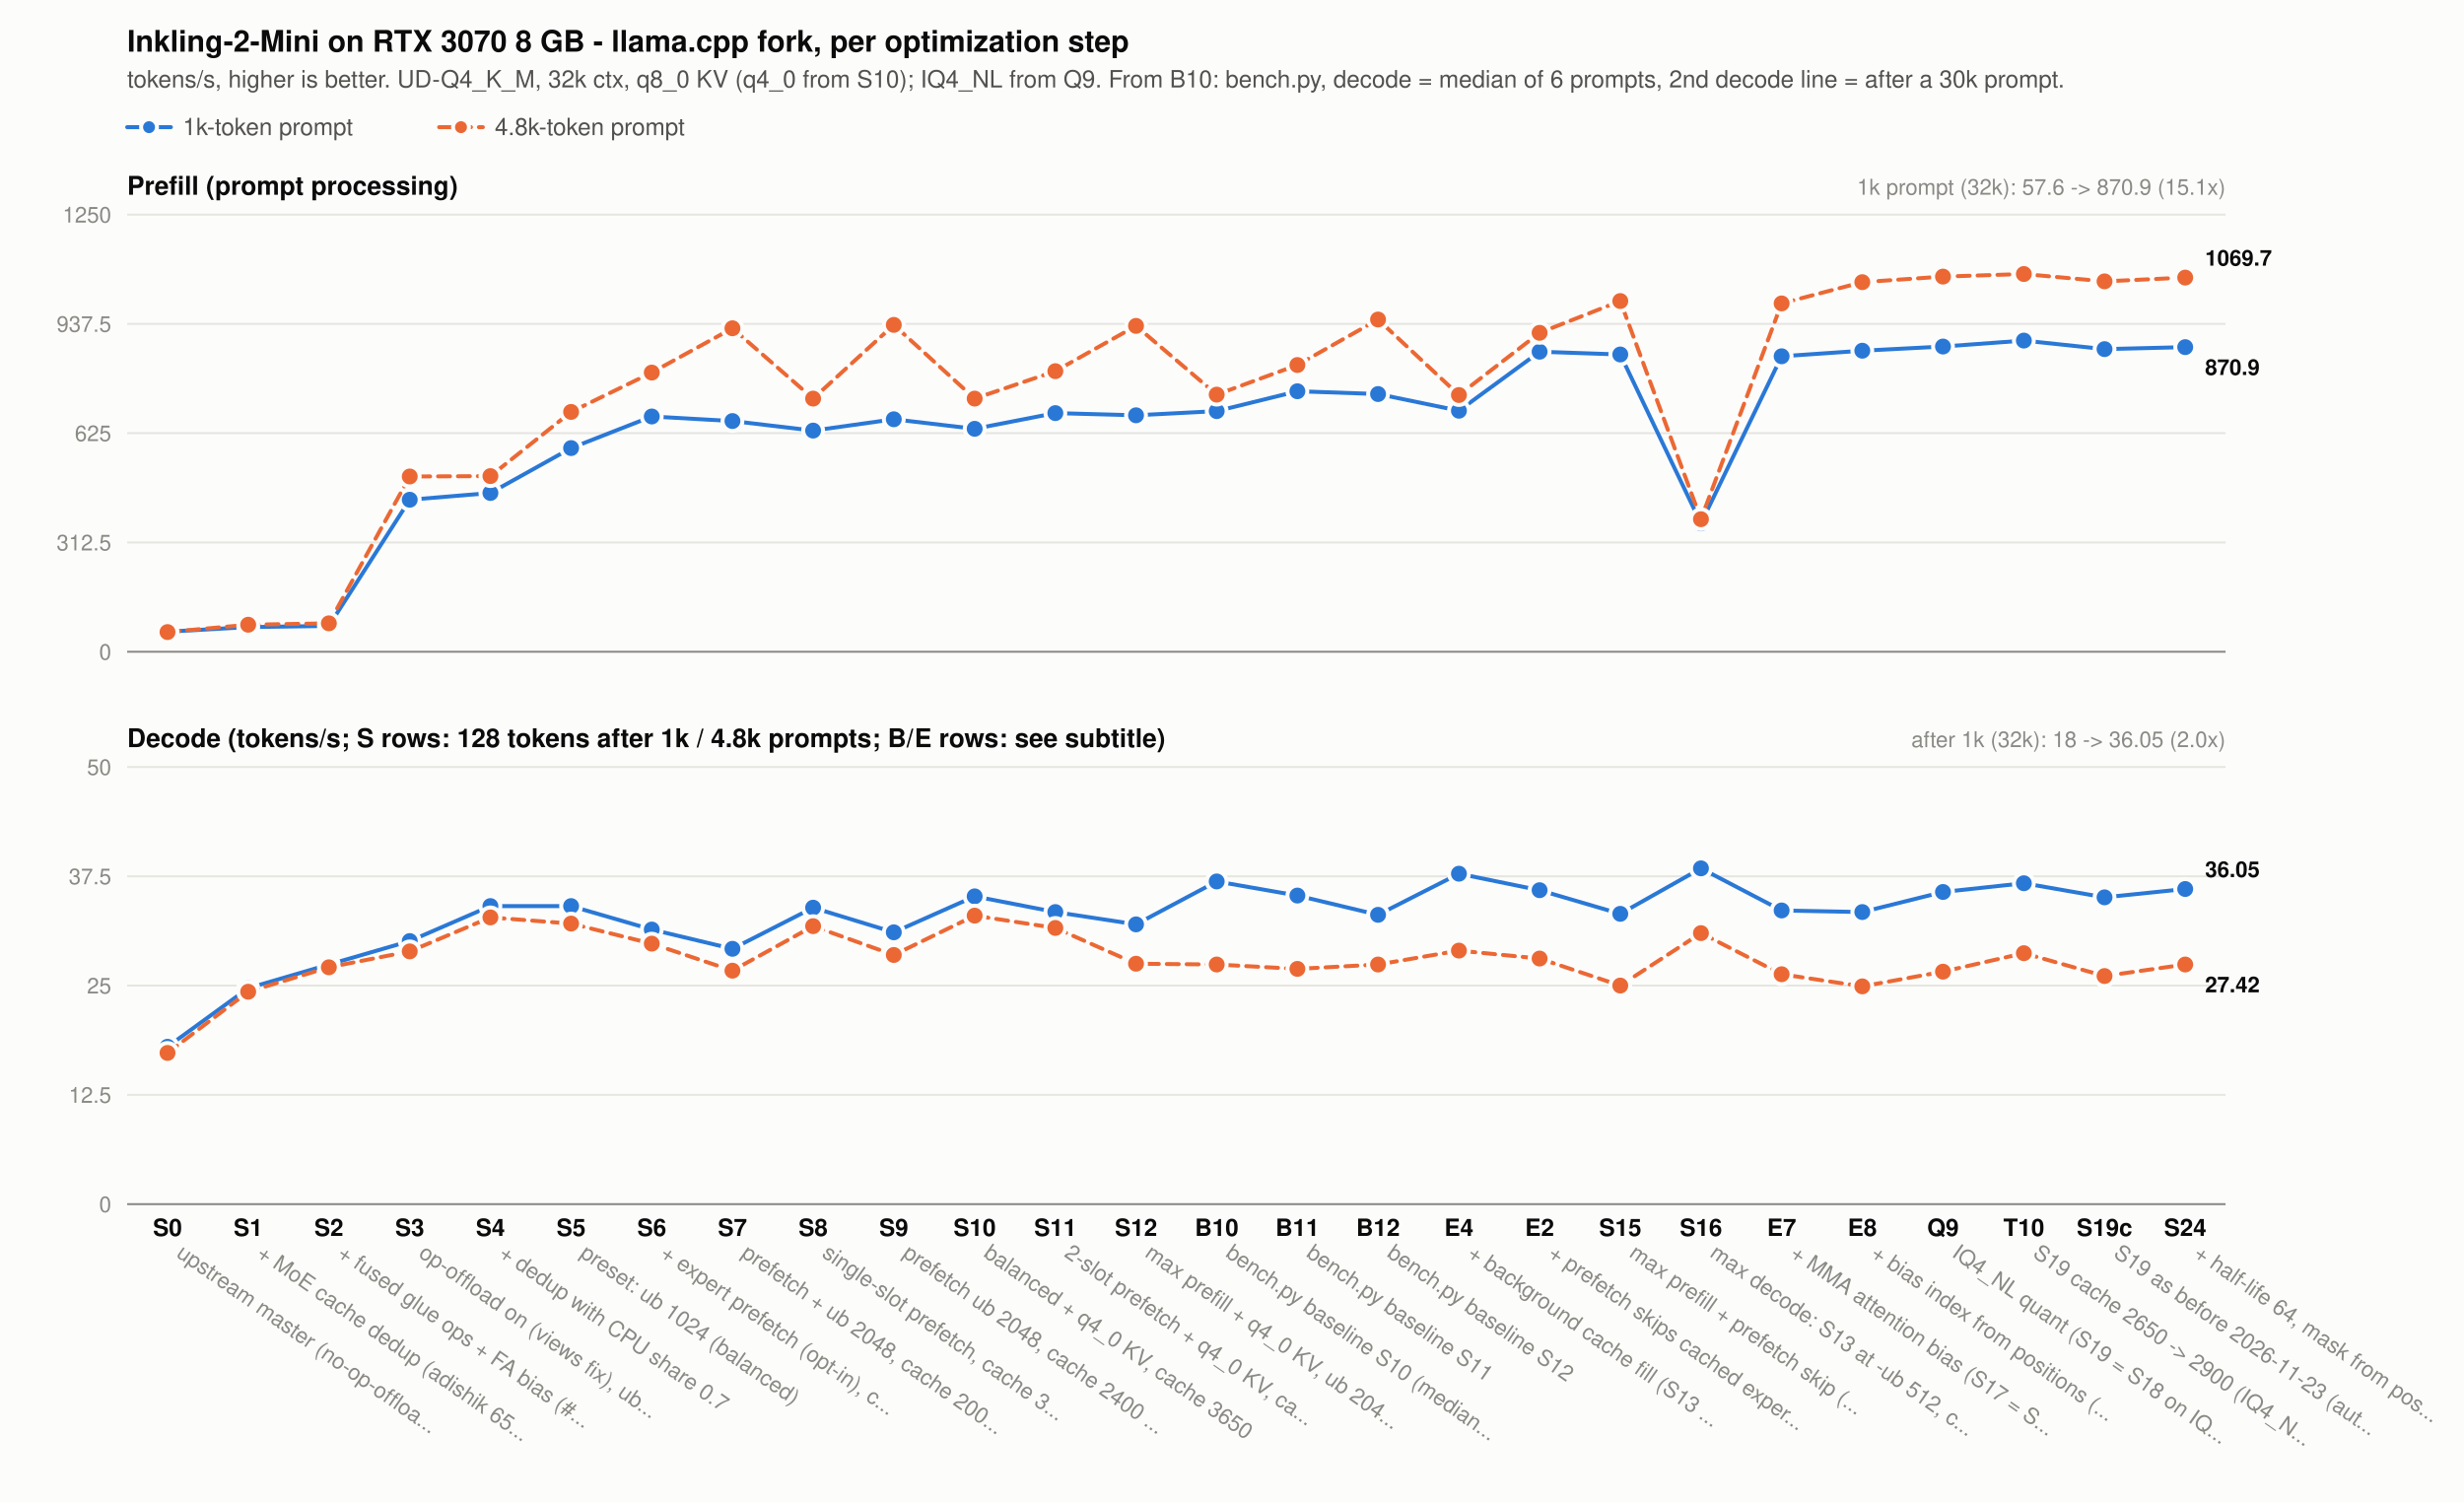
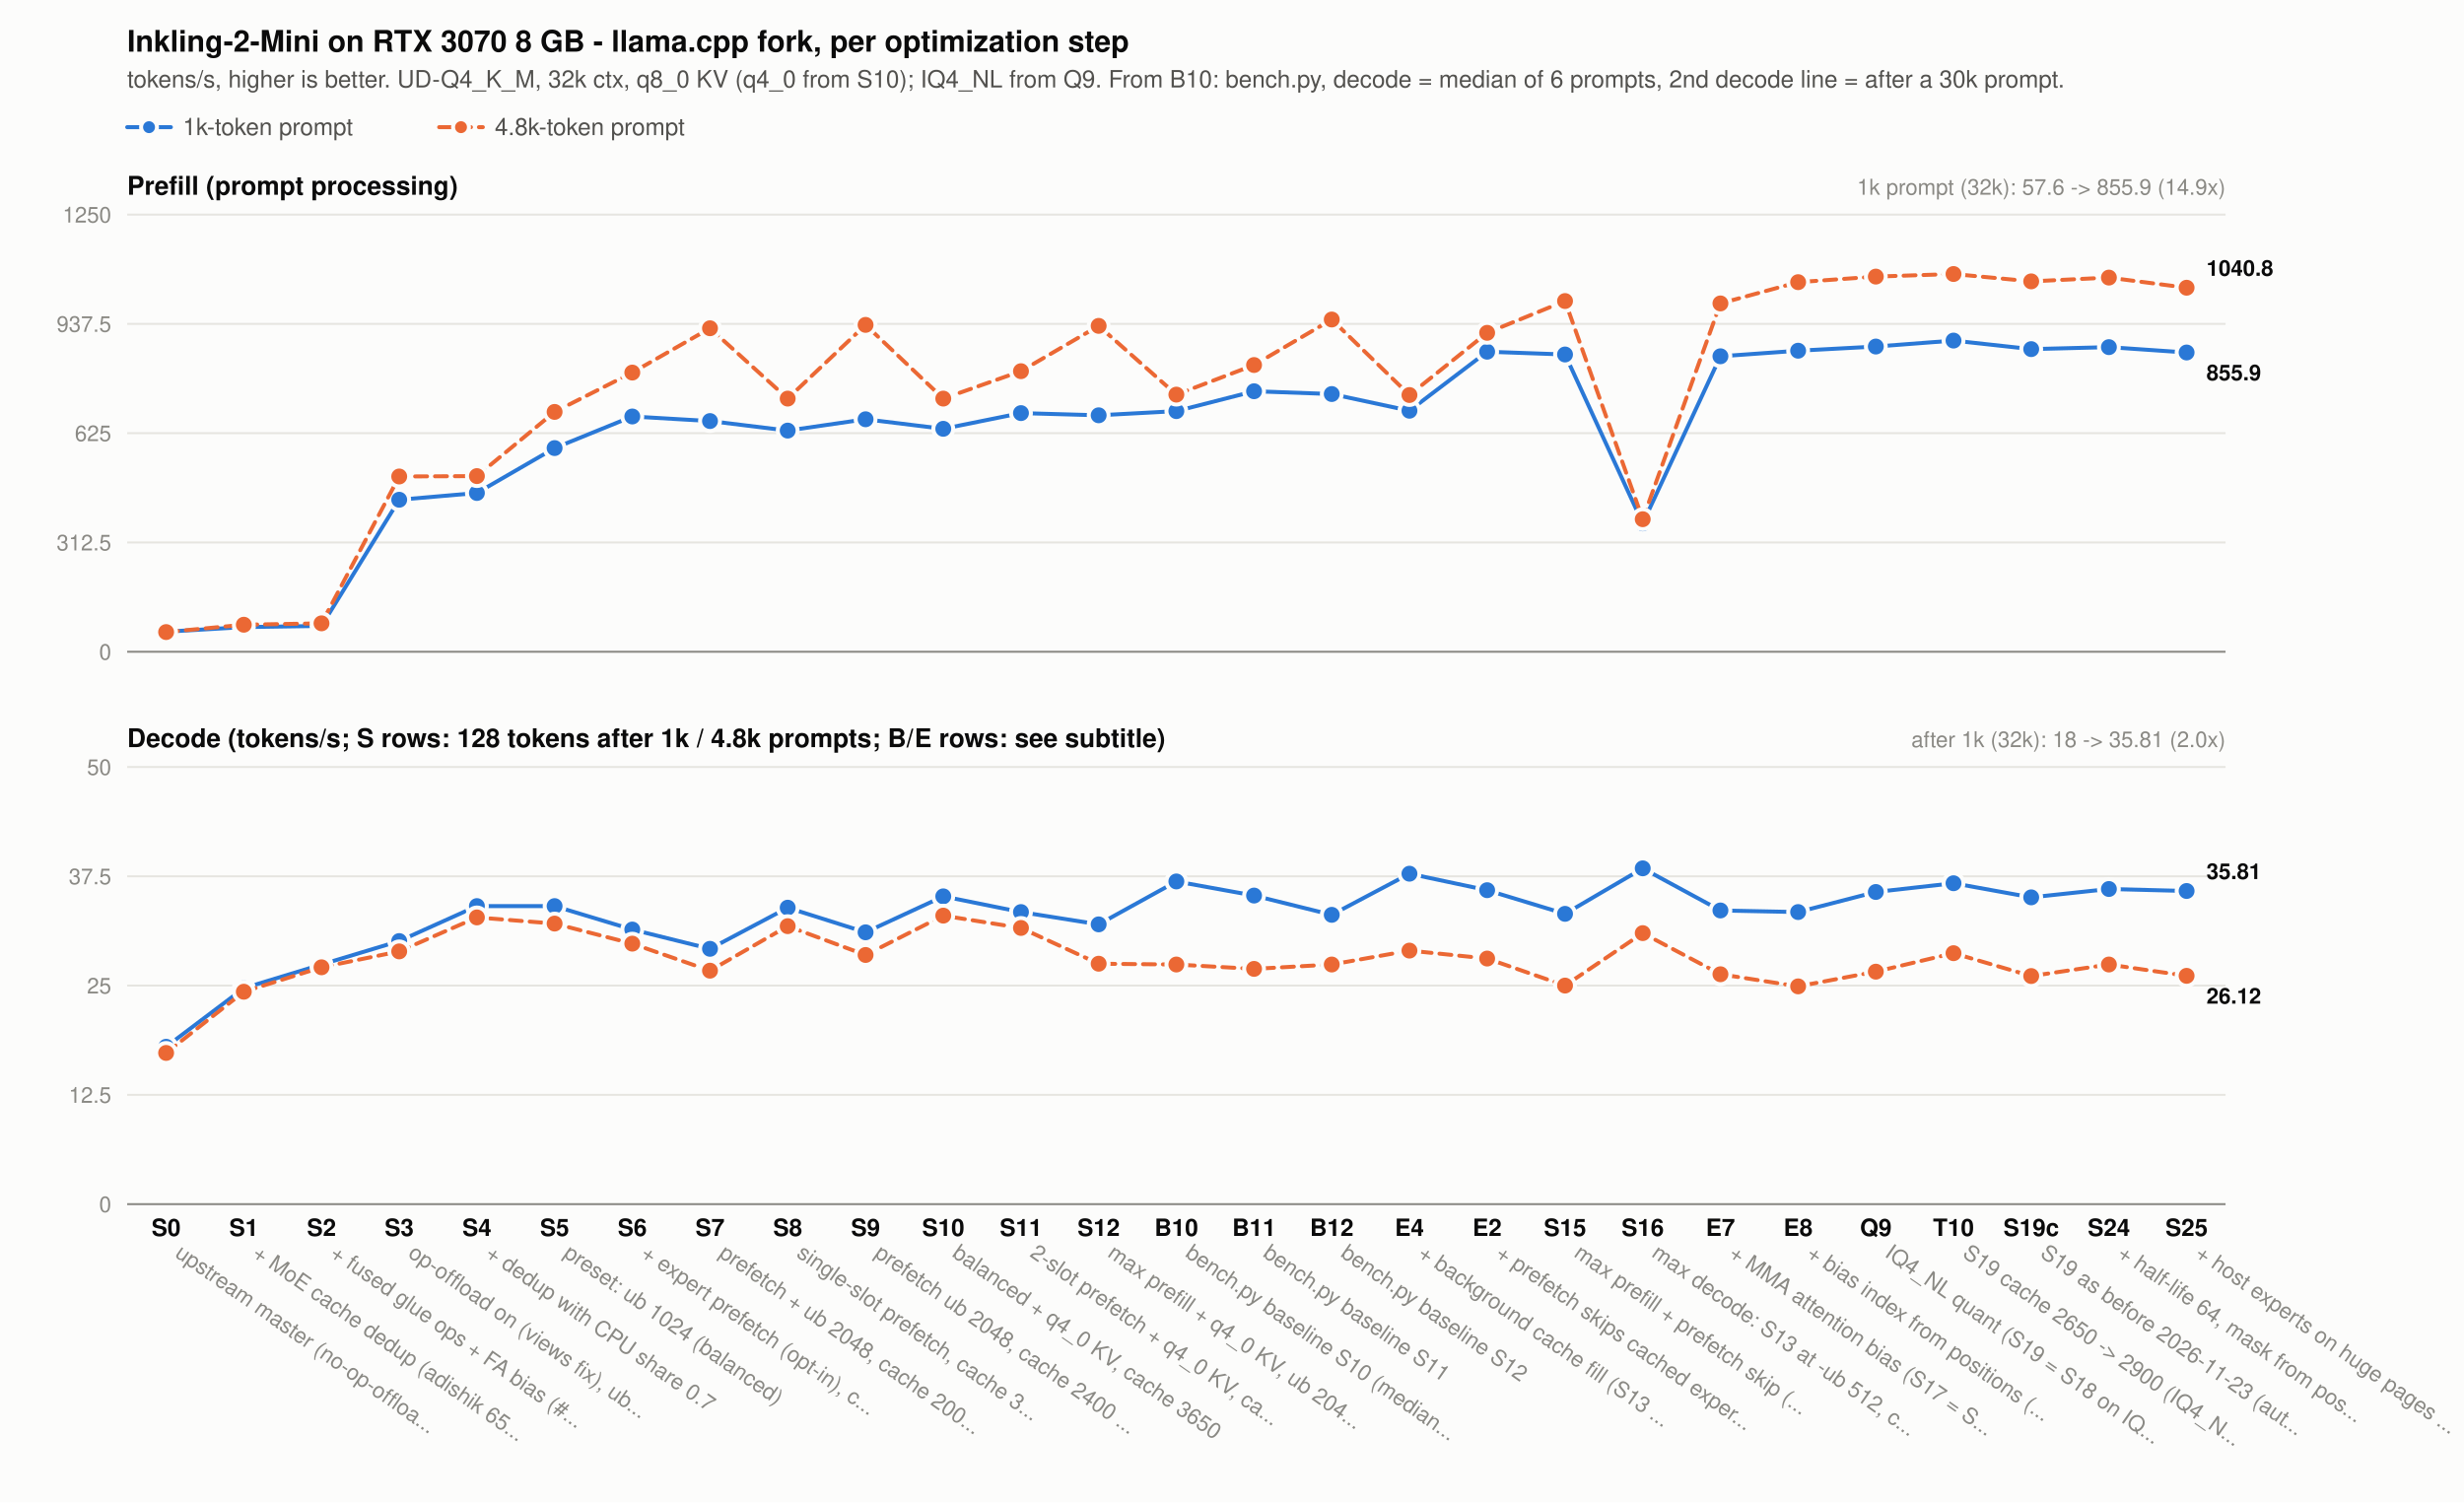
<svg xmlns="http://www.w3.org/2000/svg" viewBox="0 0 1240 756" width="1240" height="756" role="img" aria-label="Inkling-2-Mini prefill and decode speed per optimization step">
  <style>
.bg { fill: #fcfcfb; }
text { font-family: -apple-system, 'Segoe UI', Helvetica, Arial, sans-serif; fill: #52514e; font-size: 12px; }
.title { fill: #0b0b0b; font-size: 15px; font-weight: 600; }
.ptitle { fill: #0b0b0b; font-size: 13px; font-weight: 600; }
.tick { fill: #8a8984; font-size: 11px; }
.grid { stroke: #e6e5e0; stroke-width: 1; }
.base { stroke: #8a8984; stroke-width: 1; }
.l1 { stroke: #2a78d6; fill: none; stroke-width: 2; stroke-linejoin: round; stroke-linecap: round; }
.l2 { stroke: #eb6834; fill: none; stroke-width: 2; stroke-linejoin: round; stroke-linecap: round; stroke-dasharray: 6 4; }
.m1 { fill: #2a78d6; stroke: #fcfcfb; stroke-width: 2; }
.m2 { fill: #eb6834; stroke: #fcfcfb; stroke-width: 2; }
.val { fill: #0b0b0b; font-size: 11px; font-weight: 600; }
@media (prefers-color-scheme: dark) {
  .bg { fill: #1a1a19; }
  text { fill: #c3c2b7; }
  .title, .ptitle, .val { fill: #f0efec; }
  .tick { fill: #8f8e88; }
  .grid { stroke: #33332f; }
  .base { stroke: #8f8e88; }
  .l1 { stroke: #3987e5; } .l2 { stroke: #d95926; }
  .m1 { fill: #3987e5; stroke: #1a1a19; } .m2 { fill: #d95926; stroke: #1a1a19; }
}
</style>
  <rect class="bg" width="1240" height="756" />
  <text class="title" x="64" y="26">Inkling-2-Mini on RTX 3070 8 GB - llama.cpp fork, per optimization step</text>
  <text x="64" y="44">tokens/s, higher is better. UD-Q4_K_M, 32k ctx, q8_0 KV (q4_0 from S10); IQ4_NL from Q9. From B10: bench.py, decode = median of 6 prompts, 2nd decode line = after a 30k prompt.</text>
  <text class="ptitle" x="64" y="98">Prefill (prompt processing)</text>
  <line class="base" x1="64" x2="1120" y1="328.0" y2="328.0" />
  <text class="tick" x="56" y="332.0" text-anchor="end">0</text>
  <line class="grid" x1="64" x2="1120" y1="273.0" y2="273.0" />
  <text class="tick" x="56" y="277.0" text-anchor="end">312.5</text>
  <line class="grid" x1="64" x2="1120" y1="218.0" y2="218.0" />
  <text class="tick" x="56" y="222.0" text-anchor="end">625</text>
  <line class="grid" x1="64" x2="1120" y1="163.0" y2="163.0" />
  <text class="tick" x="56" y="167.0" text-anchor="end">937.5</text>
  <line class="grid" x1="64" x2="1120" y1="108.0" y2="108.0" />
  <text class="tick" x="56" y="112.0" text-anchor="end">1250</text>
-   <polyline class="l1" points="84.3,317.9 124.9,315.6 165.5,315.0 206.2,251.5 246.8,248.1 287.4,225.5 328.0,209.6 368.6,211.9 409.2,216.7 449.8,211.0 490.5,215.8 531.1,207.9 571.7,209.0 612.3,206.9 652.9,196.9 693.5,198.3 734.2,206.7 774.8,177.0 815.4,178.4 856.0,263.4 896.6,179.3 937.2,176.5 977.8,174.4 1018.5,171.4 1059.1,175.7 1099.7,174.7" />
-   <circle class="m1" cx="84.3" cy="317.9" r="5" />
-   <circle class="m1" cx="124.9" cy="315.6" r="5" />
-   <circle class="m1" cx="165.5" cy="315.0" r="5" />
-   <circle class="m1" cx="206.2" cy="251.5" r="5" />
-   <circle class="m1" cx="246.8" cy="248.1" r="5" />
-   <circle class="m1" cx="287.4" cy="225.5" r="5" />
-   <circle class="m1" cx="328.0" cy="209.6" r="5" />
-   <circle class="m1" cx="368.6" cy="211.9" r="5" />
-   <circle class="m1" cx="409.2" cy="216.7" r="5" />
-   <circle class="m1" cx="449.8" cy="211.0" r="5" />
-   <circle class="m1" cx="490.5" cy="215.8" r="5" />
-   <circle class="m1" cx="531.1" cy="207.9" r="5" />
-   <circle class="m1" cx="571.7" cy="209.0" r="5" />
-   <circle class="m1" cx="612.3" cy="206.9" r="5" />
-   <circle class="m1" cx="652.9" cy="196.9" r="5" />
-   <circle class="m1" cx="693.5" cy="198.3" r="5" />
-   <circle class="m1" cx="734.2" cy="206.7" r="5" />
-   <circle class="m1" cx="774.8" cy="177.0" r="5" />
-   <circle class="m1" cx="815.4" cy="178.4" r="5" />
-   <circle class="m1" cx="856.0" cy="263.4" r="5" />
-   <circle class="m1" cx="896.6" cy="179.3" r="5" />
-   <circle class="m1" cx="937.2" cy="176.5" r="5" />
-   <circle class="m1" cx="977.8" cy="174.4" r="5" />
-   <circle class="m1" cx="1018.5" cy="171.4" r="5" />
-   <circle class="m1" cx="1059.1" cy="175.7" r="5" />
-   <circle class="m1" cx="1099.7" cy="174.7" r="5" />
-   <text class="val" x="1109.7" y="188.7">870.9</text>
-   <polyline class="l2" points="84.3,318.1 124.9,314.4 165.5,313.7 206.2,239.8 246.8,239.6 287.4,207.3 328.0,187.5 368.6,165.2 409.2,200.6 449.8,163.5 490.5,200.6 531.1,186.8 571.7,164.0 612.3,198.6 652.9,183.7 693.5,160.8 734.2,198.8 774.8,167.5 815.4,151.5 856.0,261.3 896.6,152.7 937.2,142.0 977.8,139.2 1018.5,137.9 1059.1,141.6 1099.7,139.7" />
-   <circle class="m2" cx="84.3" cy="318.1" r="5" />
-   <circle class="m2" cx="124.9" cy="314.4" r="5" />
-   <circle class="m2" cx="165.5" cy="313.7" r="5" />
-   <circle class="m2" cx="206.2" cy="239.8" r="5" />
-   <circle class="m2" cx="246.8" cy="239.6" r="5" />
-   <circle class="m2" cx="287.4" cy="207.3" r="5" />
-   <circle class="m2" cx="328.0" cy="187.5" r="5" />
-   <circle class="m2" cx="368.6" cy="165.2" r="5" />
-   <circle class="m2" cx="409.2" cy="200.6" r="5" />
-   <circle class="m2" cx="449.8" cy="163.5" r="5" />
-   <circle class="m2" cx="490.5" cy="200.6" r="5" />
-   <circle class="m2" cx="531.1" cy="186.8" r="5" />
-   <circle class="m2" cx="571.7" cy="164.0" r="5" />
-   <circle class="m2" cx="612.3" cy="198.6" r="5" />
-   <circle class="m2" cx="652.9" cy="183.7" r="5" />
-   <circle class="m2" cx="693.5" cy="160.8" r="5" />
-   <circle class="m2" cx="734.2" cy="198.8" r="5" />
-   <circle class="m2" cx="774.8" cy="167.5" r="5" />
-   <circle class="m2" cx="815.4" cy="151.5" r="5" />
-   <circle class="m2" cx="856.0" cy="261.3" r="5" />
-   <circle class="m2" cx="896.6" cy="152.7" r="5" />
-   <circle class="m2" cx="937.2" cy="142.0" r="5" />
-   <circle class="m2" cx="977.8" cy="139.2" r="5" />
-   <circle class="m2" cx="1018.5" cy="137.9" r="5" />
-   <circle class="m2" cx="1059.1" cy="141.6" r="5" />
-   <circle class="m2" cx="1099.7" cy="139.7" r="5" />
-   <text class="val" x="1109.7" y="133.7">1069.7</text>
-   <text class="tick" x="1120" y="98" text-anchor="end">1k prompt (32k): 57.6 -&gt; 870.9 (15.1x)</text>
+   <polyline class="l1" points="83.6,317.9 122.7,315.6 161.8,315.0 200.9,251.5 240.0,248.1 279.1,225.5 318.2,209.6 357.3,211.9 396.4,216.7 435.6,211.0 474.7,215.8 513.8,207.9 552.9,209.0 592.0,206.9 631.1,196.9 670.2,198.3 709.3,206.7 748.4,177.0 787.6,178.4 826.7,263.4 865.8,179.3 904.9,176.5 944.0,174.4 983.1,171.4 1022.2,175.7 1061.3,174.7 1100.4,177.4" />
+   <circle class="m1" cx="83.6" cy="317.9" r="5" />
+   <circle class="m1" cx="122.7" cy="315.6" r="5" />
+   <circle class="m1" cx="161.8" cy="315.0" r="5" />
+   <circle class="m1" cx="200.9" cy="251.5" r="5" />
+   <circle class="m1" cx="240.0" cy="248.1" r="5" />
+   <circle class="m1" cx="279.1" cy="225.5" r="5" />
+   <circle class="m1" cx="318.2" cy="209.6" r="5" />
+   <circle class="m1" cx="357.3" cy="211.9" r="5" />
+   <circle class="m1" cx="396.4" cy="216.7" r="5" />
+   <circle class="m1" cx="435.6" cy="211.0" r="5" />
+   <circle class="m1" cx="474.7" cy="215.8" r="5" />
+   <circle class="m1" cx="513.8" cy="207.9" r="5" />
+   <circle class="m1" cx="552.9" cy="209.0" r="5" />
+   <circle class="m1" cx="592.0" cy="206.9" r="5" />
+   <circle class="m1" cx="631.1" cy="196.9" r="5" />
+   <circle class="m1" cx="670.2" cy="198.3" r="5" />
+   <circle class="m1" cx="709.3" cy="206.7" r="5" />
+   <circle class="m1" cx="748.4" cy="177.0" r="5" />
+   <circle class="m1" cx="787.6" cy="178.4" r="5" />
+   <circle class="m1" cx="826.7" cy="263.4" r="5" />
+   <circle class="m1" cx="865.8" cy="179.3" r="5" />
+   <circle class="m1" cx="904.9" cy="176.5" r="5" />
+   <circle class="m1" cx="944.0" cy="174.4" r="5" />
+   <circle class="m1" cx="983.1" cy="171.4" r="5" />
+   <circle class="m1" cx="1022.2" cy="175.7" r="5" />
+   <circle class="m1" cx="1061.3" cy="174.7" r="5" />
+   <circle class="m1" cx="1100.4" cy="177.4" r="5" />
+   <text class="val" x="1110.4" y="191.4">855.9</text>
+   <polyline class="l2" points="83.6,318.1 122.7,314.4 161.8,313.7 200.9,239.8 240.0,239.6 279.1,207.3 318.2,187.5 357.3,165.2 396.4,200.6 435.6,163.5 474.7,200.6 513.8,186.8 552.9,164.0 592.0,198.6 631.1,183.7 670.2,160.8 709.3,198.8 748.4,167.5 787.6,151.5 826.7,261.3 865.8,152.7 904.9,142.0 944.0,139.2 983.1,137.9 1022.2,141.6 1061.3,139.7 1100.4,144.8" />
+   <circle class="m2" cx="83.6" cy="318.1" r="5" />
+   <circle class="m2" cx="122.7" cy="314.4" r="5" />
+   <circle class="m2" cx="161.8" cy="313.7" r="5" />
+   <circle class="m2" cx="200.9" cy="239.8" r="5" />
+   <circle class="m2" cx="240.0" cy="239.6" r="5" />
+   <circle class="m2" cx="279.1" cy="207.3" r="5" />
+   <circle class="m2" cx="318.2" cy="187.5" r="5" />
+   <circle class="m2" cx="357.3" cy="165.2" r="5" />
+   <circle class="m2" cx="396.4" cy="200.6" r="5" />
+   <circle class="m2" cx="435.6" cy="163.5" r="5" />
+   <circle class="m2" cx="474.7" cy="200.6" r="5" />
+   <circle class="m2" cx="513.8" cy="186.8" r="5" />
+   <circle class="m2" cx="552.9" cy="164.0" r="5" />
+   <circle class="m2" cx="592.0" cy="198.6" r="5" />
+   <circle class="m2" cx="631.1" cy="183.7" r="5" />
+   <circle class="m2" cx="670.2" cy="160.8" r="5" />
+   <circle class="m2" cx="709.3" cy="198.8" r="5" />
+   <circle class="m2" cx="748.4" cy="167.5" r="5" />
+   <circle class="m2" cx="787.6" cy="151.5" r="5" />
+   <circle class="m2" cx="826.7" cy="261.3" r="5" />
+   <circle class="m2" cx="865.8" cy="152.7" r="5" />
+   <circle class="m2" cx="904.9" cy="142.0" r="5" />
+   <circle class="m2" cx="944.0" cy="139.2" r="5" />
+   <circle class="m2" cx="983.1" cy="137.9" r="5" />
+   <circle class="m2" cx="1022.2" cy="141.6" r="5" />
+   <circle class="m2" cx="1061.3" cy="139.7" r="5" />
+   <circle class="m2" cx="1100.4" cy="144.8" r="5" />
+   <text class="val" x="1110.4" y="138.8">1040.8</text>
+   <text class="tick" x="1120" y="98" text-anchor="end">1k prompt (32k): 57.6 -&gt; 855.9 (14.9x)</text>
  <text class="ptitle" x="64" y="376">Decode (tokens/s; S rows: 128 tokens after 1k / 4.8k prompts; B/E rows: see subtitle)</text>
  <line class="base" x1="64" x2="1120" y1="606.0" y2="606.0" />
  <text class="tick" x="56" y="610.0" text-anchor="end">0</text>
  <line class="grid" x1="64" x2="1120" y1="551.0" y2="551.0" />
  <text class="tick" x="56" y="555.0" text-anchor="end">12.5</text>
  <line class="grid" x1="64" x2="1120" y1="496.0" y2="496.0" />
  <text class="tick" x="56" y="500.0" text-anchor="end">25</text>
  <line class="grid" x1="64" x2="1120" y1="441.0" y2="441.0" />
  <text class="tick" x="56" y="445.0" text-anchor="end">37.5</text>
  <line class="grid" x1="64" x2="1120" y1="386.0" y2="386.0" />
  <text class="tick" x="56" y="390.0" text-anchor="end">50</text>
-   <polyline class="l1" points="84.3,526.8 124.9,497.3 165.5,485.4 206.2,473.6 246.8,456.0 287.4,456.0 328.0,467.8 368.6,477.5 409.2,456.8 449.8,469.2 490.5,451.1 531.1,459.0 571.7,465.2 612.3,443.6 652.9,450.7 693.5,460.4 734.2,439.7 774.8,448.0 815.4,459.9 856.0,437.0 896.6,458.2 937.2,459.0 977.8,448.9 1018.5,444.5 1059.1,451.6 1099.7,447.4" />
-   <circle class="m1" cx="84.3" cy="526.8" r="5" />
-   <circle class="m1" cx="124.9" cy="497.3" r="5" />
-   <circle class="m1" cx="165.5" cy="485.4" r="5" />
-   <circle class="m1" cx="206.2" cy="473.6" r="5" />
-   <circle class="m1" cx="246.8" cy="456.0" r="5" />
-   <circle class="m1" cx="287.4" cy="456.0" r="5" />
-   <circle class="m1" cx="328.0" cy="467.8" r="5" />
-   <circle class="m1" cx="368.6" cy="477.5" r="5" />
-   <circle class="m1" cx="409.2" cy="456.8" r="5" />
-   <circle class="m1" cx="449.8" cy="469.2" r="5" />
-   <circle class="m1" cx="490.5" cy="451.1" r="5" />
-   <circle class="m1" cx="531.1" cy="459.0" r="5" />
-   <circle class="m1" cx="571.7" cy="465.2" r="5" />
-   <circle class="m1" cx="612.3" cy="443.6" r="5" />
-   <circle class="m1" cx="652.9" cy="450.7" r="5" />
-   <circle class="m1" cx="693.5" cy="460.4" r="5" />
-   <circle class="m1" cx="734.2" cy="439.7" r="5" />
-   <circle class="m1" cx="774.8" cy="448.0" r="5" />
-   <circle class="m1" cx="815.4" cy="459.9" r="5" />
-   <circle class="m1" cx="856.0" cy="437.0" r="5" />
-   <circle class="m1" cx="896.6" cy="458.2" r="5" />
-   <circle class="m1" cx="937.2" cy="459.0" r="5" />
-   <circle class="m1" cx="977.8" cy="448.9" r="5" />
-   <circle class="m1" cx="1018.5" cy="444.5" r="5" />
-   <circle class="m1" cx="1059.1" cy="451.6" r="5" />
-   <circle class="m1" cx="1099.7" cy="447.4" r="5" />
-   <text class="val" x="1109.7" y="441.4">36.05</text>
-   <polyline class="l2" points="84.3,529.9 124.9,499.1 165.5,486.8 206.2,478.8 246.8,461.7 287.4,464.8 328.0,474.9 368.6,488.5 409.2,466.1 449.8,480.6 490.5,460.8 531.1,467.0 571.7,485.0 612.3,485.4 652.9,487.6 693.5,485.4 734.2,478.4 774.8,482.4 815.4,496.0 856.0,469.6 896.6,490.3 937.2,496.4 977.8,489.0 1018.5,479.7 1059.1,491.2 1099.7,485.4" />
-   <circle class="m2" cx="84.3" cy="529.9" r="5" />
-   <circle class="m2" cx="124.9" cy="499.1" r="5" />
-   <circle class="m2" cx="165.5" cy="486.8" r="5" />
-   <circle class="m2" cx="206.2" cy="478.8" r="5" />
-   <circle class="m2" cx="246.8" cy="461.7" r="5" />
-   <circle class="m2" cx="287.4" cy="464.8" r="5" />
-   <circle class="m2" cx="328.0" cy="474.9" r="5" />
-   <circle class="m2" cx="368.6" cy="488.5" r="5" />
-   <circle class="m2" cx="409.2" cy="466.1" r="5" />
-   <circle class="m2" cx="449.8" cy="480.6" r="5" />
-   <circle class="m2" cx="490.5" cy="460.8" r="5" />
-   <circle class="m2" cx="531.1" cy="467.0" r="5" />
-   <circle class="m2" cx="571.7" cy="485.0" r="5" />
-   <circle class="m2" cx="612.3" cy="485.4" r="5" />
-   <circle class="m2" cx="652.9" cy="487.6" r="5" />
-   <circle class="m2" cx="693.5" cy="485.4" r="5" />
-   <circle class="m2" cx="734.2" cy="478.4" r="5" />
-   <circle class="m2" cx="774.8" cy="482.4" r="5" />
-   <circle class="m2" cx="815.4" cy="496.0" r="5" />
-   <circle class="m2" cx="856.0" cy="469.6" r="5" />
-   <circle class="m2" cx="896.6" cy="490.3" r="5" />
-   <circle class="m2" cx="937.2" cy="496.4" r="5" />
-   <circle class="m2" cx="977.8" cy="489.0" r="5" />
-   <circle class="m2" cx="1018.5" cy="479.7" r="5" />
-   <circle class="m2" cx="1059.1" cy="491.2" r="5" />
-   <circle class="m2" cx="1099.7" cy="485.4" r="5" />
-   <text class="val" x="1109.7" y="499.4">27.42</text>
-   <text class="tick" x="1120" y="376" text-anchor="end">after 1k (32k): 18 -&gt; 36.05 (2.0x)</text>
-   <text class="ptitle" x="84.3" y="622" text-anchor="middle" style="font-size:12px">S0</text>
-   <text class="tick" transform="translate(88.3,632) rotate(35)" text-anchor="start">upstream master (no-op-offloa...</text>
-   <text class="ptitle" x="124.9" y="622" text-anchor="middle" style="font-size:12px">S1</text>
-   <text class="tick" transform="translate(128.9,632) rotate(35)" text-anchor="start">+ MoE cache dedup (adishik 65...</text>
-   <text class="ptitle" x="165.5" y="622" text-anchor="middle" style="font-size:12px">S2</text>
-   <text class="tick" transform="translate(169.5,632) rotate(35)" text-anchor="start">+ fused glue ops + FA bias (#...</text>
-   <text class="ptitle" x="206.2" y="622" text-anchor="middle" style="font-size:12px">S3</text>
-   <text class="tick" transform="translate(210.2,632) rotate(35)" text-anchor="start">op-offload on (views fix), ub...</text>
-   <text class="ptitle" x="246.8" y="622" text-anchor="middle" style="font-size:12px">S4</text>
-   <text class="tick" transform="translate(250.8,632) rotate(35)" text-anchor="start">+ dedup with CPU share 0.7</text>
-   <text class="ptitle" x="287.4" y="622" text-anchor="middle" style="font-size:12px">S5</text>
-   <text class="tick" transform="translate(291.4,632) rotate(35)" text-anchor="start">preset: ub 1024 (balanced)</text>
-   <text class="ptitle" x="328.0" y="622" text-anchor="middle" style="font-size:12px">S6</text>
-   <text class="tick" transform="translate(332.0,632) rotate(35)" text-anchor="start">+ expert prefetch (opt-in), c...</text>
-   <text class="ptitle" x="368.6" y="622" text-anchor="middle" style="font-size:12px">S7</text>
-   <text class="tick" transform="translate(372.6,632) rotate(35)" text-anchor="start">prefetch + ub 2048, cache 200...</text>
-   <text class="ptitle" x="409.2" y="622" text-anchor="middle" style="font-size:12px">S8</text>
-   <text class="tick" transform="translate(413.2,632) rotate(35)" text-anchor="start">single-slot prefetch, cache 3...</text>
-   <text class="ptitle" x="449.8" y="622" text-anchor="middle" style="font-size:12px">S9</text>
-   <text class="tick" transform="translate(453.8,632) rotate(35)" text-anchor="start">prefetch ub 2048, cache 2400 ...</text>
-   <text class="ptitle" x="490.5" y="622" text-anchor="middle" style="font-size:12px">S10</text>
-   <text class="tick" transform="translate(494.5,632) rotate(35)" text-anchor="start">balanced + q4_0 KV, cache 3650</text>
-   <text class="ptitle" x="531.1" y="622" text-anchor="middle" style="font-size:12px">S11</text>
-   <text class="tick" transform="translate(535.1,632) rotate(35)" text-anchor="start">2-slot prefetch + q4_0 KV, ca...</text>
-   <text class="ptitle" x="571.7" y="622" text-anchor="middle" style="font-size:12px">S12</text>
-   <text class="tick" transform="translate(575.7,632) rotate(35)" text-anchor="start">max prefill + q4_0 KV, ub 204...</text>
-   <text class="ptitle" x="612.3" y="622" text-anchor="middle" style="font-size:12px">B10</text>
-   <text class="tick" transform="translate(616.3,632) rotate(35)" text-anchor="start">bench.py baseline S10 (median...</text>
-   <text class="ptitle" x="652.9" y="622" text-anchor="middle" style="font-size:12px">B11</text>
-   <text class="tick" transform="translate(656.9,632) rotate(35)" text-anchor="start">bench.py baseline S11</text>
-   <text class="ptitle" x="693.5" y="622" text-anchor="middle" style="font-size:12px">B12</text>
-   <text class="tick" transform="translate(697.5,632) rotate(35)" text-anchor="start">bench.py baseline S12</text>
-   <text class="ptitle" x="734.2" y="622" text-anchor="middle" style="font-size:12px">E4</text>
-   <text class="tick" transform="translate(738.2,632) rotate(35)" text-anchor="start">+ background cache fill (S13 ...</text>
-   <text class="ptitle" x="774.8" y="622" text-anchor="middle" style="font-size:12px">E2</text>
-   <text class="tick" transform="translate(778.8,632) rotate(35)" text-anchor="start">+ prefetch skips cached exper...</text>
-   <text class="ptitle" x="815.4" y="622" text-anchor="middle" style="font-size:12px">S15</text>
-   <text class="tick" transform="translate(819.4,632) rotate(35)" text-anchor="start">max prefill + prefetch skip (...</text>
-   <text class="ptitle" x="856.0" y="622" text-anchor="middle" style="font-size:12px">S16</text>
-   <text class="tick" transform="translate(860.0,632) rotate(35)" text-anchor="start">max decode: S13 at -ub 512, c...</text>
-   <text class="ptitle" x="896.6" y="622" text-anchor="middle" style="font-size:12px">E7</text>
-   <text class="tick" transform="translate(900.6,632) rotate(35)" text-anchor="start">+ MMA attention bias (S17 = S...</text>
-   <text class="ptitle" x="937.2" y="622" text-anchor="middle" style="font-size:12px">E8</text>
-   <text class="tick" transform="translate(941.2,632) rotate(35)" text-anchor="start">+ bias index from positions (...</text>
-   <text class="ptitle" x="977.8" y="622" text-anchor="middle" style="font-size:12px">Q9</text>
-   <text class="tick" transform="translate(981.8,632) rotate(35)" text-anchor="start">IQ4_NL quant (S19 = S18 on IQ...</text>
-   <text class="ptitle" x="1018.5" y="622" text-anchor="middle" style="font-size:12px">T10</text>
-   <text class="tick" transform="translate(1022.5,632) rotate(35)" text-anchor="start">S19 cache 2650 -&gt; 2900 (IQ4_N...</text>
-   <text class="ptitle" x="1059.1" y="622" text-anchor="middle" style="font-size:12px">S19c</text>
-   <text class="tick" transform="translate(1063.1,632) rotate(35)" text-anchor="start">S19 as before 2026-11-23 (aut...</text>
-   <text class="ptitle" x="1099.7" y="622" text-anchor="middle" style="font-size:12px">S24</text>
-   <text class="tick" transform="translate(1103.7,632) rotate(35)" text-anchor="start">+ half-life 64, mask from pos...</text>
+   <polyline class="l1" points="83.6,526.8 122.7,497.3 161.8,485.4 200.9,473.6 240.0,456.0 279.1,456.0 318.2,467.8 357.3,477.5 396.4,456.8 435.6,469.2 474.7,451.1 513.8,459.0 552.9,465.2 592.0,443.6 631.1,450.7 670.2,460.4 709.3,439.7 748.4,448.0 787.6,459.9 826.7,437.0 865.8,458.2 904.9,459.0 944.0,448.9 983.1,444.5 1022.2,451.6 1061.3,447.4 1100.4,448.4" />
+   <circle class="m1" cx="83.6" cy="526.8" r="5" />
+   <circle class="m1" cx="122.7" cy="497.3" r="5" />
+   <circle class="m1" cx="161.8" cy="485.4" r="5" />
+   <circle class="m1" cx="200.9" cy="473.6" r="5" />
+   <circle class="m1" cx="240.0" cy="456.0" r="5" />
+   <circle class="m1" cx="279.1" cy="456.0" r="5" />
+   <circle class="m1" cx="318.2" cy="467.8" r="5" />
+   <circle class="m1" cx="357.3" cy="477.5" r="5" />
+   <circle class="m1" cx="396.4" cy="456.8" r="5" />
+   <circle class="m1" cx="435.6" cy="469.2" r="5" />
+   <circle class="m1" cx="474.7" cy="451.1" r="5" />
+   <circle class="m1" cx="513.8" cy="459.0" r="5" />
+   <circle class="m1" cx="552.9" cy="465.2" r="5" />
+   <circle class="m1" cx="592.0" cy="443.6" r="5" />
+   <circle class="m1" cx="631.1" cy="450.7" r="5" />
+   <circle class="m1" cx="670.2" cy="460.4" r="5" />
+   <circle class="m1" cx="709.3" cy="439.7" r="5" />
+   <circle class="m1" cx="748.4" cy="448.0" r="5" />
+   <circle class="m1" cx="787.6" cy="459.9" r="5" />
+   <circle class="m1" cx="826.7" cy="437.0" r="5" />
+   <circle class="m1" cx="865.8" cy="458.2" r="5" />
+   <circle class="m1" cx="904.9" cy="459.0" r="5" />
+   <circle class="m1" cx="944.0" cy="448.9" r="5" />
+   <circle class="m1" cx="983.1" cy="444.5" r="5" />
+   <circle class="m1" cx="1022.2" cy="451.6" r="5" />
+   <circle class="m1" cx="1061.3" cy="447.4" r="5" />
+   <circle class="m1" cx="1100.4" cy="448.4" r="5" />
+   <text class="val" x="1110.4" y="442.4">35.81</text>
+   <polyline class="l2" points="83.6,529.9 122.7,499.1 161.8,486.8 200.9,478.8 240.0,461.7 279.1,464.8 318.2,474.9 357.3,488.5 396.4,466.1 435.6,480.6 474.7,460.8 513.8,467.0 552.9,485.0 592.0,485.4 631.1,487.6 670.2,485.4 709.3,478.4 748.4,482.4 787.6,496.0 826.7,469.6 865.8,490.3 904.9,496.4 944.0,489.0 983.1,479.7 1022.2,491.2 1061.3,485.4 1100.4,491.1" />
+   <circle class="m2" cx="83.6" cy="529.9" r="5" />
+   <circle class="m2" cx="122.7" cy="499.1" r="5" />
+   <circle class="m2" cx="161.8" cy="486.8" r="5" />
+   <circle class="m2" cx="200.9" cy="478.8" r="5" />
+   <circle class="m2" cx="240.0" cy="461.7" r="5" />
+   <circle class="m2" cx="279.1" cy="464.8" r="5" />
+   <circle class="m2" cx="318.2" cy="474.9" r="5" />
+   <circle class="m2" cx="357.3" cy="488.5" r="5" />
+   <circle class="m2" cx="396.4" cy="466.1" r="5" />
+   <circle class="m2" cx="435.6" cy="480.6" r="5" />
+   <circle class="m2" cx="474.7" cy="460.8" r="5" />
+   <circle class="m2" cx="513.8" cy="467.0" r="5" />
+   <circle class="m2" cx="552.9" cy="485.0" r="5" />
+   <circle class="m2" cx="592.0" cy="485.4" r="5" />
+   <circle class="m2" cx="631.1" cy="487.6" r="5" />
+   <circle class="m2" cx="670.2" cy="485.4" r="5" />
+   <circle class="m2" cx="709.3" cy="478.4" r="5" />
+   <circle class="m2" cx="748.4" cy="482.4" r="5" />
+   <circle class="m2" cx="787.6" cy="496.0" r="5" />
+   <circle class="m2" cx="826.7" cy="469.6" r="5" />
+   <circle class="m2" cx="865.8" cy="490.3" r="5" />
+   <circle class="m2" cx="904.9" cy="496.4" r="5" />
+   <circle class="m2" cx="944.0" cy="489.0" r="5" />
+   <circle class="m2" cx="983.1" cy="479.7" r="5" />
+   <circle class="m2" cx="1022.2" cy="491.2" r="5" />
+   <circle class="m2" cx="1061.3" cy="485.4" r="5" />
+   <circle class="m2" cx="1100.4" cy="491.1" r="5" />
+   <text class="val" x="1110.4" y="505.1">26.12</text>
+   <text class="tick" x="1120" y="376" text-anchor="end">after 1k (32k): 18 -&gt; 35.81 (2.0x)</text>
+   <text class="ptitle" x="83.6" y="622" text-anchor="middle" style="font-size:12px">S0</text>
+   <text class="tick" transform="translate(87.6,632) rotate(35)" text-anchor="start">upstream master (no-op-offloa...</text>
+   <text class="ptitle" x="122.7" y="622" text-anchor="middle" style="font-size:12px">S1</text>
+   <text class="tick" transform="translate(126.7,632) rotate(35)" text-anchor="start">+ MoE cache dedup (adishik 65...</text>
+   <text class="ptitle" x="161.8" y="622" text-anchor="middle" style="font-size:12px">S2</text>
+   <text class="tick" transform="translate(165.8,632) rotate(35)" text-anchor="start">+ fused glue ops + FA bias (#...</text>
+   <text class="ptitle" x="200.9" y="622" text-anchor="middle" style="font-size:12px">S3</text>
+   <text class="tick" transform="translate(204.9,632) rotate(35)" text-anchor="start">op-offload on (views fix), ub...</text>
+   <text class="ptitle" x="240.0" y="622" text-anchor="middle" style="font-size:12px">S4</text>
+   <text class="tick" transform="translate(244.0,632) rotate(35)" text-anchor="start">+ dedup with CPU share 0.7</text>
+   <text class="ptitle" x="279.1" y="622" text-anchor="middle" style="font-size:12px">S5</text>
+   <text class="tick" transform="translate(283.1,632) rotate(35)" text-anchor="start">preset: ub 1024 (balanced)</text>
+   <text class="ptitle" x="318.2" y="622" text-anchor="middle" style="font-size:12px">S6</text>
+   <text class="tick" transform="translate(322.2,632) rotate(35)" text-anchor="start">+ expert prefetch (opt-in), c...</text>
+   <text class="ptitle" x="357.3" y="622" text-anchor="middle" style="font-size:12px">S7</text>
+   <text class="tick" transform="translate(361.3,632) rotate(35)" text-anchor="start">prefetch + ub 2048, cache 200...</text>
+   <text class="ptitle" x="396.4" y="622" text-anchor="middle" style="font-size:12px">S8</text>
+   <text class="tick" transform="translate(400.4,632) rotate(35)" text-anchor="start">single-slot prefetch, cache 3...</text>
+   <text class="ptitle" x="435.6" y="622" text-anchor="middle" style="font-size:12px">S9</text>
+   <text class="tick" transform="translate(439.6,632) rotate(35)" text-anchor="start">prefetch ub 2048, cache 2400 ...</text>
+   <text class="ptitle" x="474.7" y="622" text-anchor="middle" style="font-size:12px">S10</text>
+   <text class="tick" transform="translate(478.7,632) rotate(35)" text-anchor="start">balanced + q4_0 KV, cache 3650</text>
+   <text class="ptitle" x="513.8" y="622" text-anchor="middle" style="font-size:12px">S11</text>
+   <text class="tick" transform="translate(517.8,632) rotate(35)" text-anchor="start">2-slot prefetch + q4_0 KV, ca...</text>
+   <text class="ptitle" x="552.9" y="622" text-anchor="middle" style="font-size:12px">S12</text>
+   <text class="tick" transform="translate(556.9,632) rotate(35)" text-anchor="start">max prefill + q4_0 KV, ub 204...</text>
+   <text class="ptitle" x="592.0" y="622" text-anchor="middle" style="font-size:12px">B10</text>
+   <text class="tick" transform="translate(596.0,632) rotate(35)" text-anchor="start">bench.py baseline S10 (median...</text>
+   <text class="ptitle" x="631.1" y="622" text-anchor="middle" style="font-size:12px">B11</text>
+   <text class="tick" transform="translate(635.1,632) rotate(35)" text-anchor="start">bench.py baseline S11</text>
+   <text class="ptitle" x="670.2" y="622" text-anchor="middle" style="font-size:12px">B12</text>
+   <text class="tick" transform="translate(674.2,632) rotate(35)" text-anchor="start">bench.py baseline S12</text>
+   <text class="ptitle" x="709.3" y="622" text-anchor="middle" style="font-size:12px">E4</text>
+   <text class="tick" transform="translate(713.3,632) rotate(35)" text-anchor="start">+ background cache fill (S13 ...</text>
+   <text class="ptitle" x="748.4" y="622" text-anchor="middle" style="font-size:12px">E2</text>
+   <text class="tick" transform="translate(752.4,632) rotate(35)" text-anchor="start">+ prefetch skips cached exper...</text>
+   <text class="ptitle" x="787.6" y="622" text-anchor="middle" style="font-size:12px">S15</text>
+   <text class="tick" transform="translate(791.6,632) rotate(35)" text-anchor="start">max prefill + prefetch skip (...</text>
+   <text class="ptitle" x="826.7" y="622" text-anchor="middle" style="font-size:12px">S16</text>
+   <text class="tick" transform="translate(830.7,632) rotate(35)" text-anchor="start">max decode: S13 at -ub 512, c...</text>
+   <text class="ptitle" x="865.8" y="622" text-anchor="middle" style="font-size:12px">E7</text>
+   <text class="tick" transform="translate(869.8,632) rotate(35)" text-anchor="start">+ MMA attention bias (S17 = S...</text>
+   <text class="ptitle" x="904.9" y="622" text-anchor="middle" style="font-size:12px">E8</text>
+   <text class="tick" transform="translate(908.9,632) rotate(35)" text-anchor="start">+ bias index from positions (...</text>
+   <text class="ptitle" x="944.0" y="622" text-anchor="middle" style="font-size:12px">Q9</text>
+   <text class="tick" transform="translate(948.0,632) rotate(35)" text-anchor="start">IQ4_NL quant (S19 = S18 on IQ...</text>
+   <text class="ptitle" x="983.1" y="622" text-anchor="middle" style="font-size:12px">T10</text>
+   <text class="tick" transform="translate(987.1,632) rotate(35)" text-anchor="start">S19 cache 2650 -&gt; 2900 (IQ4_N...</text>
+   <text class="ptitle" x="1022.2" y="622" text-anchor="middle" style="font-size:12px">S19c</text>
+   <text class="tick" transform="translate(1026.2,632) rotate(35)" text-anchor="start">S19 as before 2026-11-23 (aut...</text>
+   <text class="ptitle" x="1061.3" y="622" text-anchor="middle" style="font-size:12px">S24</text>
+   <text class="tick" transform="translate(1065.3,632) rotate(35)" text-anchor="start">+ half-life 64, mask from pos...</text>
+   <text class="ptitle" x="1100.4" y="622" text-anchor="middle" style="font-size:12px">S25</text>
+   <text class="tick" transform="translate(1104.4,632) rotate(35)" text-anchor="start">+ host experts on huge pages ...</text>
  <line class="l1" x1="64" x2="86" y1="64" y2="64" />
  <circle class="m1" cx="75" cy="64" r="4" />
  <text x="92" y="68">1k-token prompt</text>
  <line class="l2" x1="221" x2="243" y1="64" y2="64" />
  <circle class="m2" cx="232" cy="64" r="4" />
  <text x="249" y="68">4.8k-token prompt</text>
</svg>
